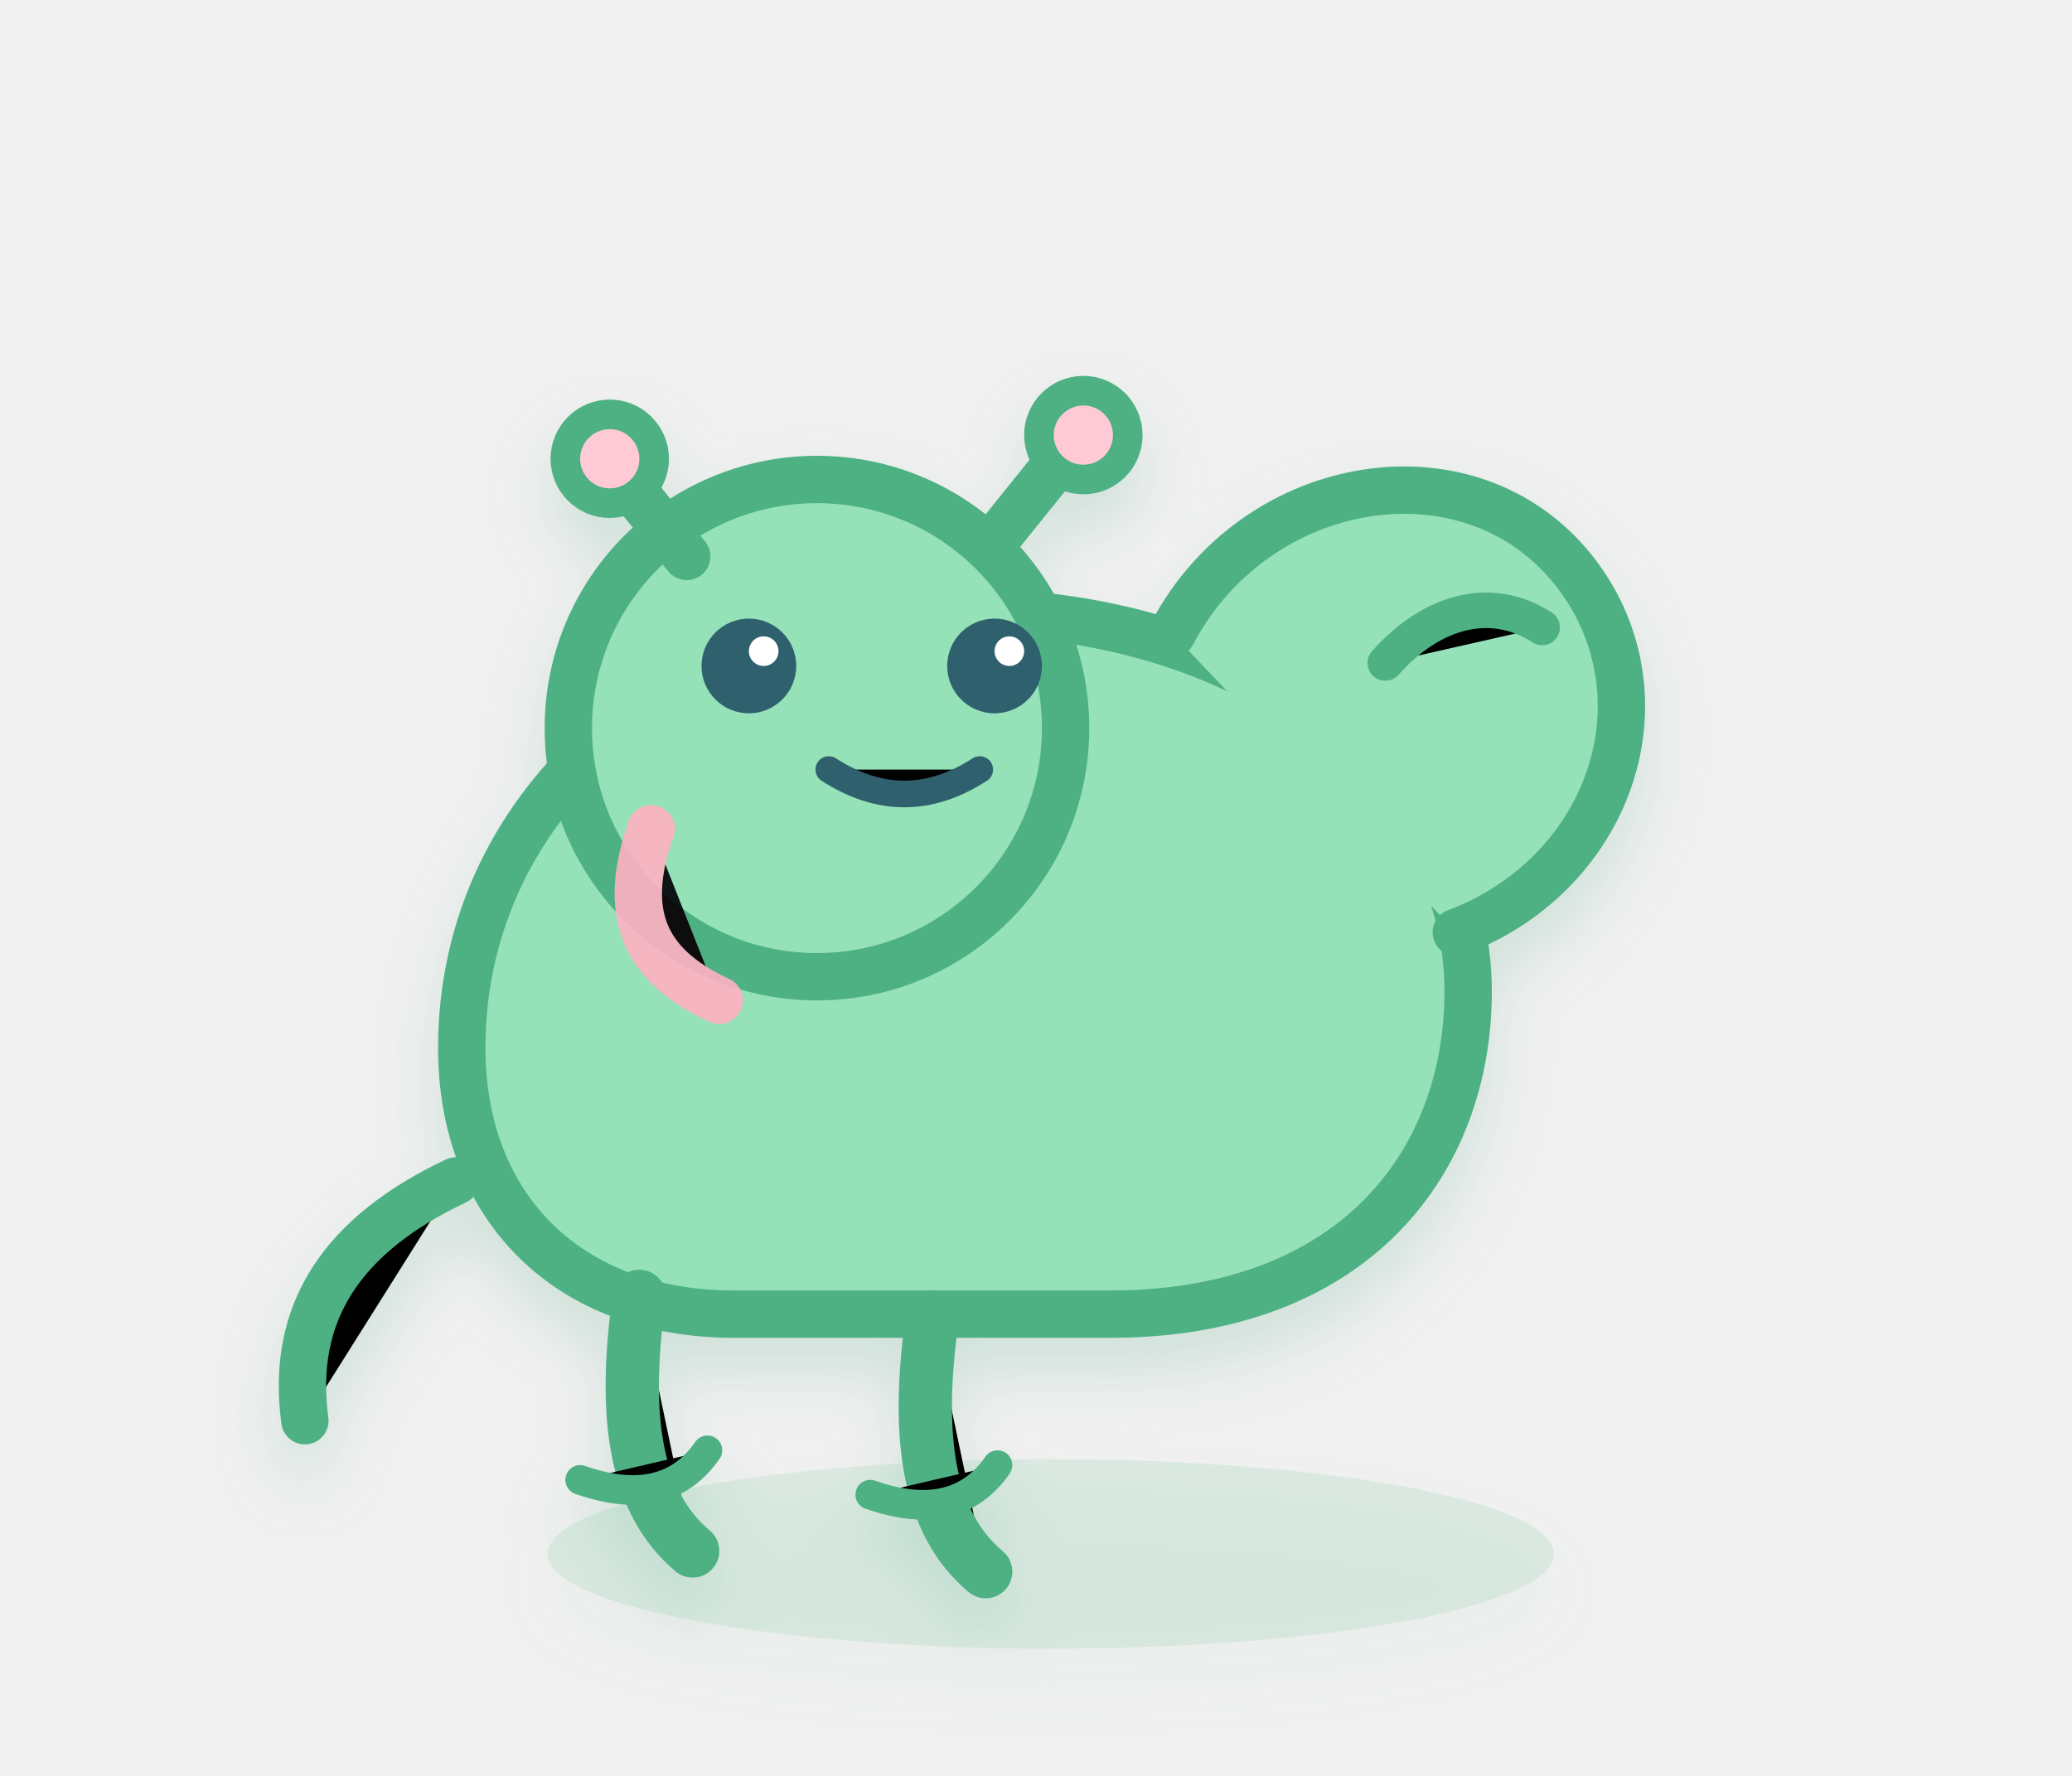
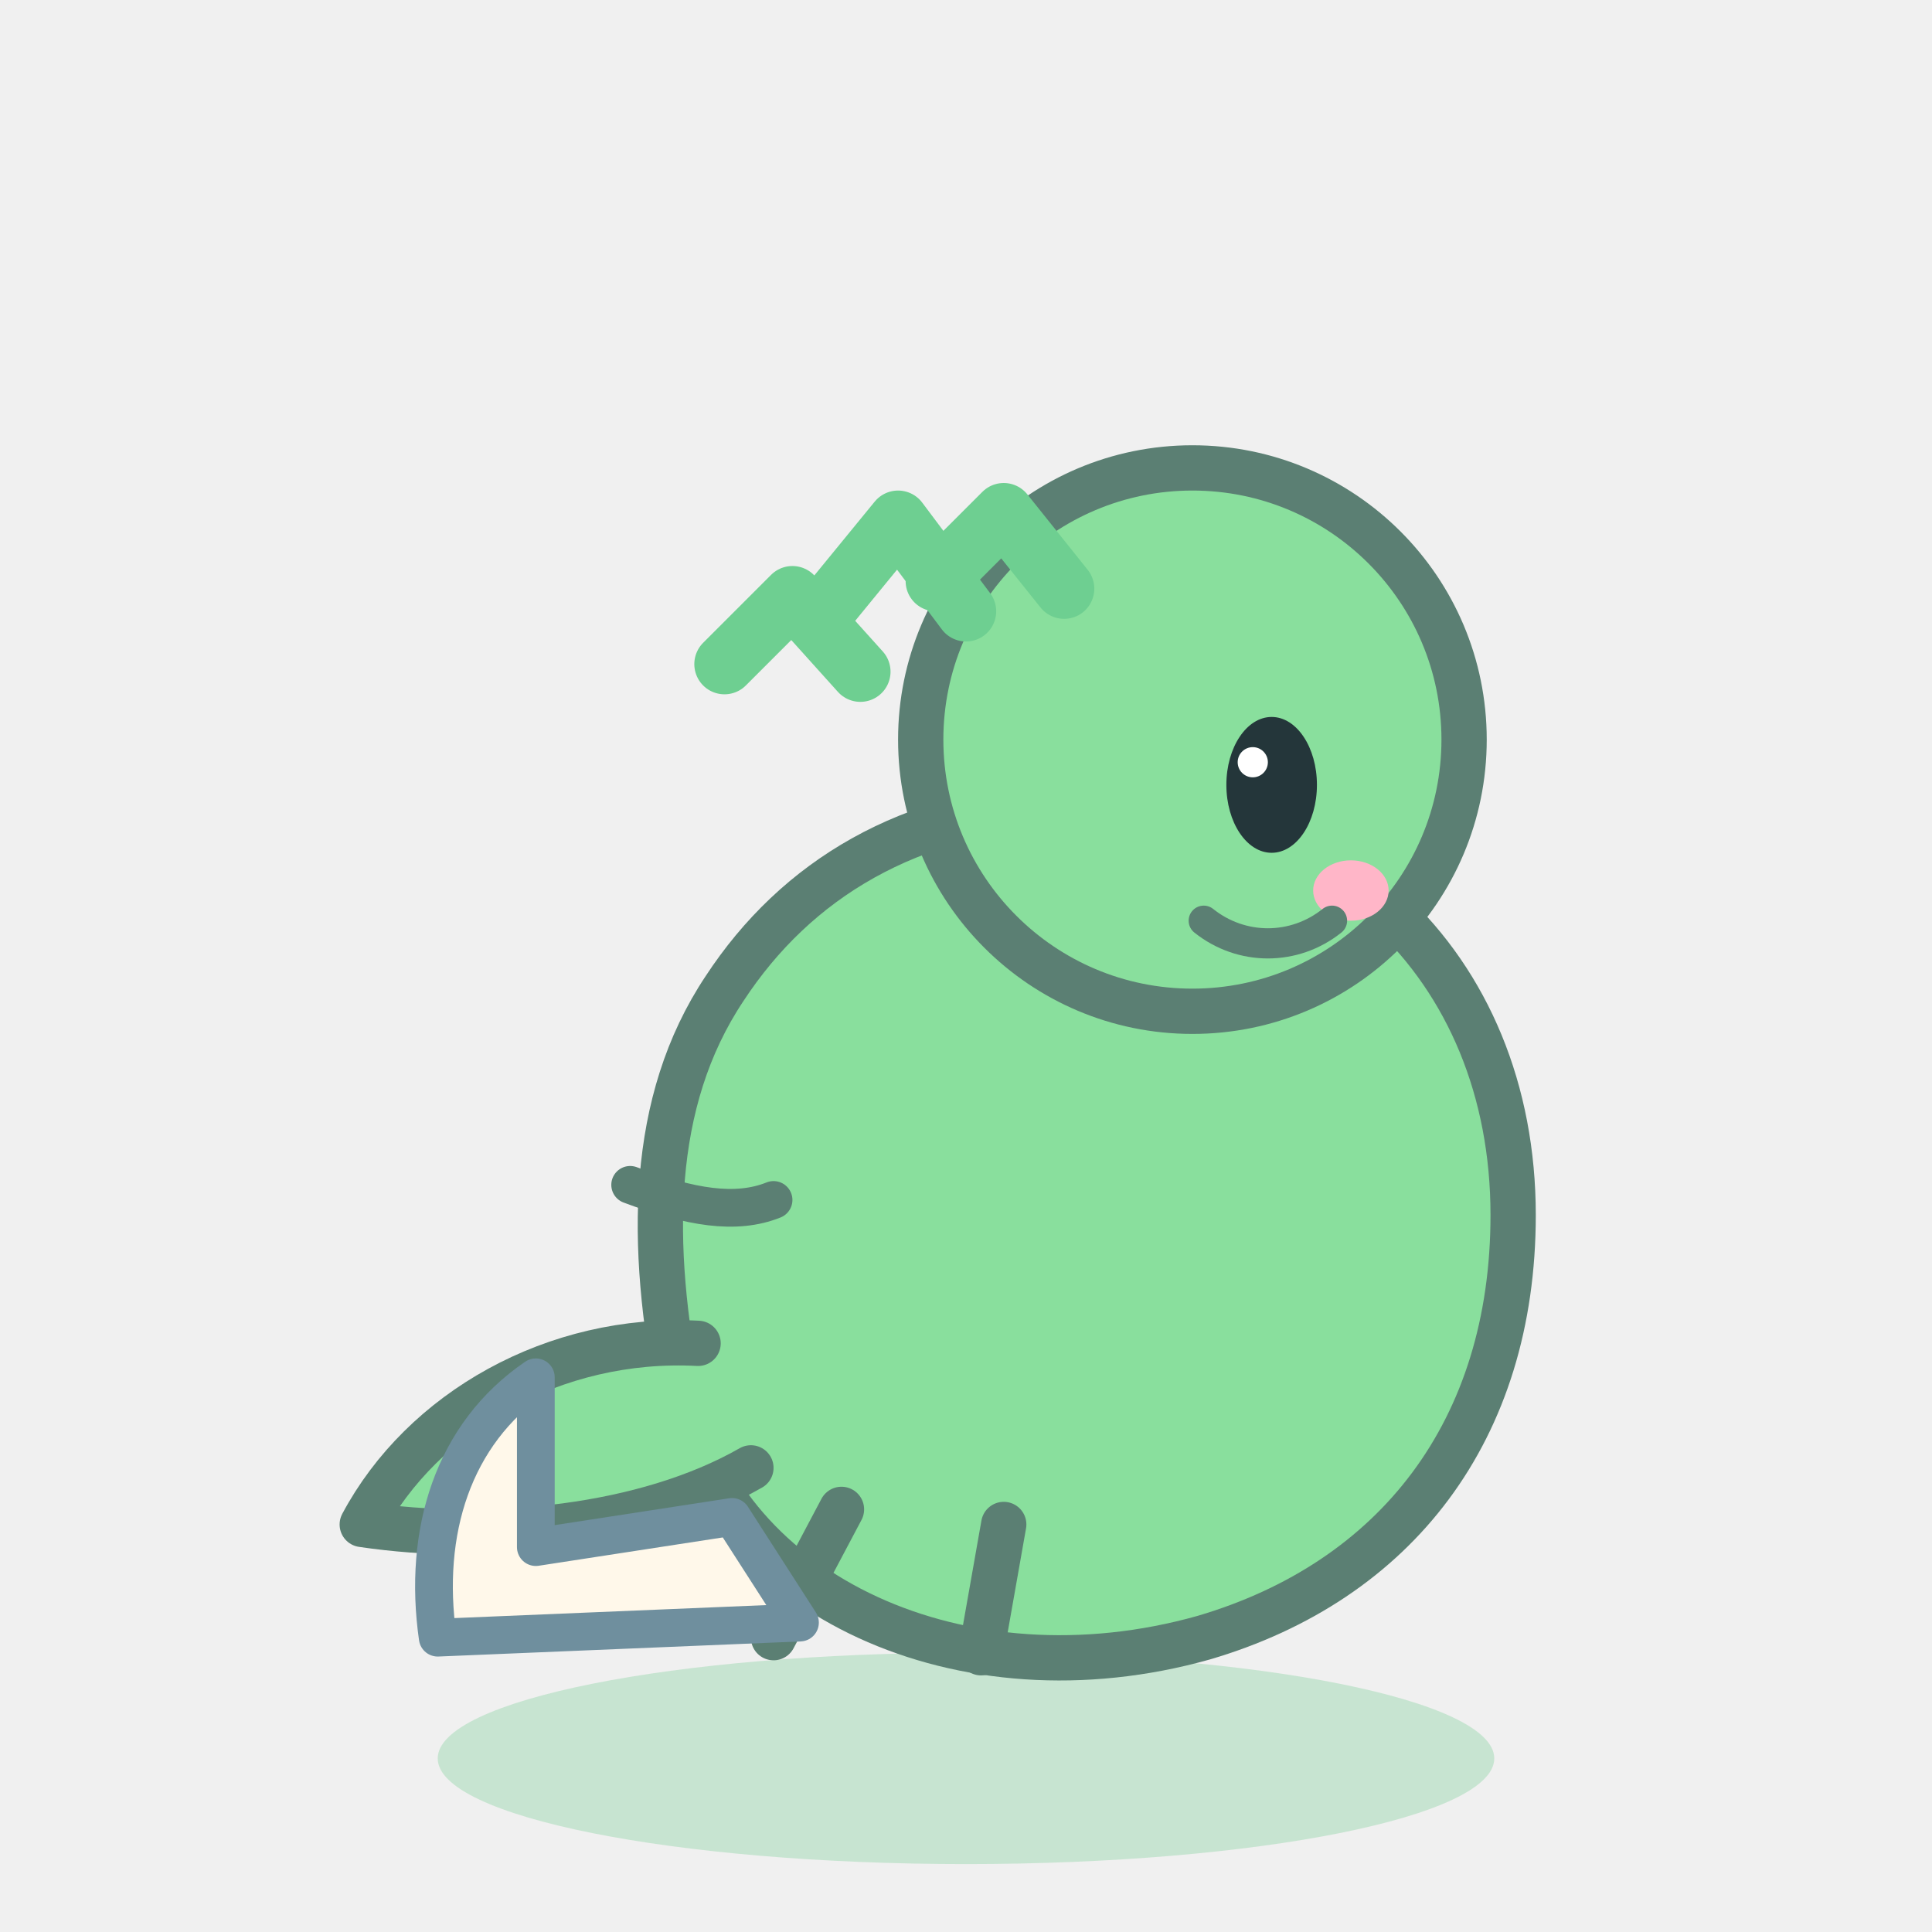
- <svg xmlns="http://www.w3.org/2000/svg" viewBox="0 0 700 600">
-   <defs>
-     <filter id="shadow" x="-20%" y="-20%" width="140%" height="140%">
-       <feDropShadow dx="0" dy="12" stdDeviation="10" flood-color="#7fbfa2" flood-opacity="0.28" />
-     </filter>
-   </defs>
-   <g filter="url(#shadow)">
-     <ellipse cx="355" cy="525" rx="170" ry="32" fill="#7cc99a" opacity="0.18" />
-     <path d="M248 444c-56 0-92-36-92-90 0-84 74-147 172-147 94 0 168 56 168 128 0 57-38 109-121 109Z" fill="#95e1b8" stroke="#4eb184" stroke-width="16" />
-     <circle cx="276" cy="246" r="84" fill="#95e1b8" stroke="#4eb184" stroke-width="16" />
-     <circle cx="253" cy="225" r="16" fill="#2f616d" />
-     <circle cx="258" cy="220" r="5" fill="#fff" />
-     <circle cx="336" cy="225" r="16" fill="#2f616d" />
-     <circle cx="341" cy="220" r="5" fill="#fff" />
-     <path d="M280 260c17 11 34 11 51 0" stroke="#2f616d" stroke-width="9" stroke-linecap="round" />
-     <path d="M232 188 206 156" stroke="#4eb184" stroke-width="16" stroke-linecap="round" />
-     <path d="M335 184 364 148" stroke="#4eb184" stroke-width="16" stroke-linecap="round" />
-     <circle cx="206" cy="155" r="15" fill="#ffcad6" stroke="#4eb184" stroke-width="10" />
-     <circle cx="366" cy="147" r="15" fill="#ffcad6" stroke="#4eb184" stroke-width="10" />
-     <path d="M396 214c30-57 110-67 142-12 24 42 2 95-46 113" fill="#95e1b8" stroke="#4eb184" stroke-width="16" stroke-linecap="round" stroke-linejoin="round" />
-     <path d="M468 224c16-18 36-23 53-12" stroke="#4eb184" stroke-width="12" stroke-linecap="round" />
-     <path d="M216 438c-6 42-1 70 18 86" stroke="#4eb184" stroke-width="18" stroke-linecap="round" />
-     <path d="M315 445c-6 42-1 70 18 86" stroke="#4eb184" stroke-width="18" stroke-linecap="round" />
-     <path d="M196 500c20 7 34 3 43-10" stroke="#4eb184" stroke-width="10" stroke-linecap="round" />
-     <path d="M294 505c20 7 34 3 43-10" stroke="#4eb184" stroke-width="10" stroke-linecap="round" />
-     <path d="M154 399c-38 18-56 44-51 81" stroke="#4eb184" stroke-width="16" stroke-linecap="round" />
-     <path d="M220 280c-10 28-3 46 23 58" stroke="#ffb0c2" stroke-width="16" stroke-linecap="round" opacity="0.9" />
-   </g>
+ <svg xmlns="http://www.w3.org/2000/svg" viewBox="0 0 512 512">
+   <ellipse cx="256" cy="466" rx="140" ry="28" fill="#7ccf97" opacity=".35" />
+   <path d="M180 370c-8-40-8-78 12-108 19-29 49-47 90-49 71-4 119 43 119 109 0 57-31 97-82 112-64 18-127-11-139-64z" fill="#89df9d" stroke="#5b7f73" stroke-width="12" />
+   <path d="M185 356c-38-2-73 18-89 48 34 5 75 1 103-15" fill="#89df9d" stroke="#5b7f73" stroke-width="12" stroke-linecap="round" stroke-linejoin="round" />
+   <circle cx="316" cy="196" r="72" fill="#89df9d" stroke="#5b7f73" stroke-width="12" />
+   <ellipse cx="337" cy="208" rx="12" ry="18" fill="#24363a" />
+   <circle cx="332" cy="202" r="4" fill="#fff" />
+   <ellipse cx="358" cy="236" rx="10" ry="8" fill="#ffb6c8" />
+   <path d="M319 244c10 8 24 8 34 0" fill="none" stroke="#5b7f73" stroke-width="8" stroke-linecap="round" />
+   <path d="M192 176l18-18 18 20" fill="none" stroke="#6ecf91" stroke-width="16" stroke-linecap="round" stroke-linejoin="round" />
+   <path d="M220 160l18-22 18 24" fill="none" stroke="#6ecf91" stroke-width="16" stroke-linecap="round" stroke-linejoin="round" />
+   <path d="M248 154l18-18 16 20" fill="none" stroke="#6ecf91" stroke-width="16" stroke-linecap="round" stroke-linejoin="round" />
+   <path d="M223 400l-18 34" stroke="#5b7f73" stroke-width="12" stroke-linecap="round" />
+   <path d="M266 404l-6 34" stroke="#5b7f73" stroke-width="12" stroke-linecap="round" />
+   <path d="M167 314c16 6 28 8 38 4" fill="none" stroke="#5b7f73" stroke-width="10" stroke-linecap="round" />
+   <path d="M142 410l52-8 18 28-96 4c-4-28 4-54 26-69z" fill="#fff8ea" stroke="#6f8f9e" stroke-width="10" stroke-linejoin="round" />
</svg>
